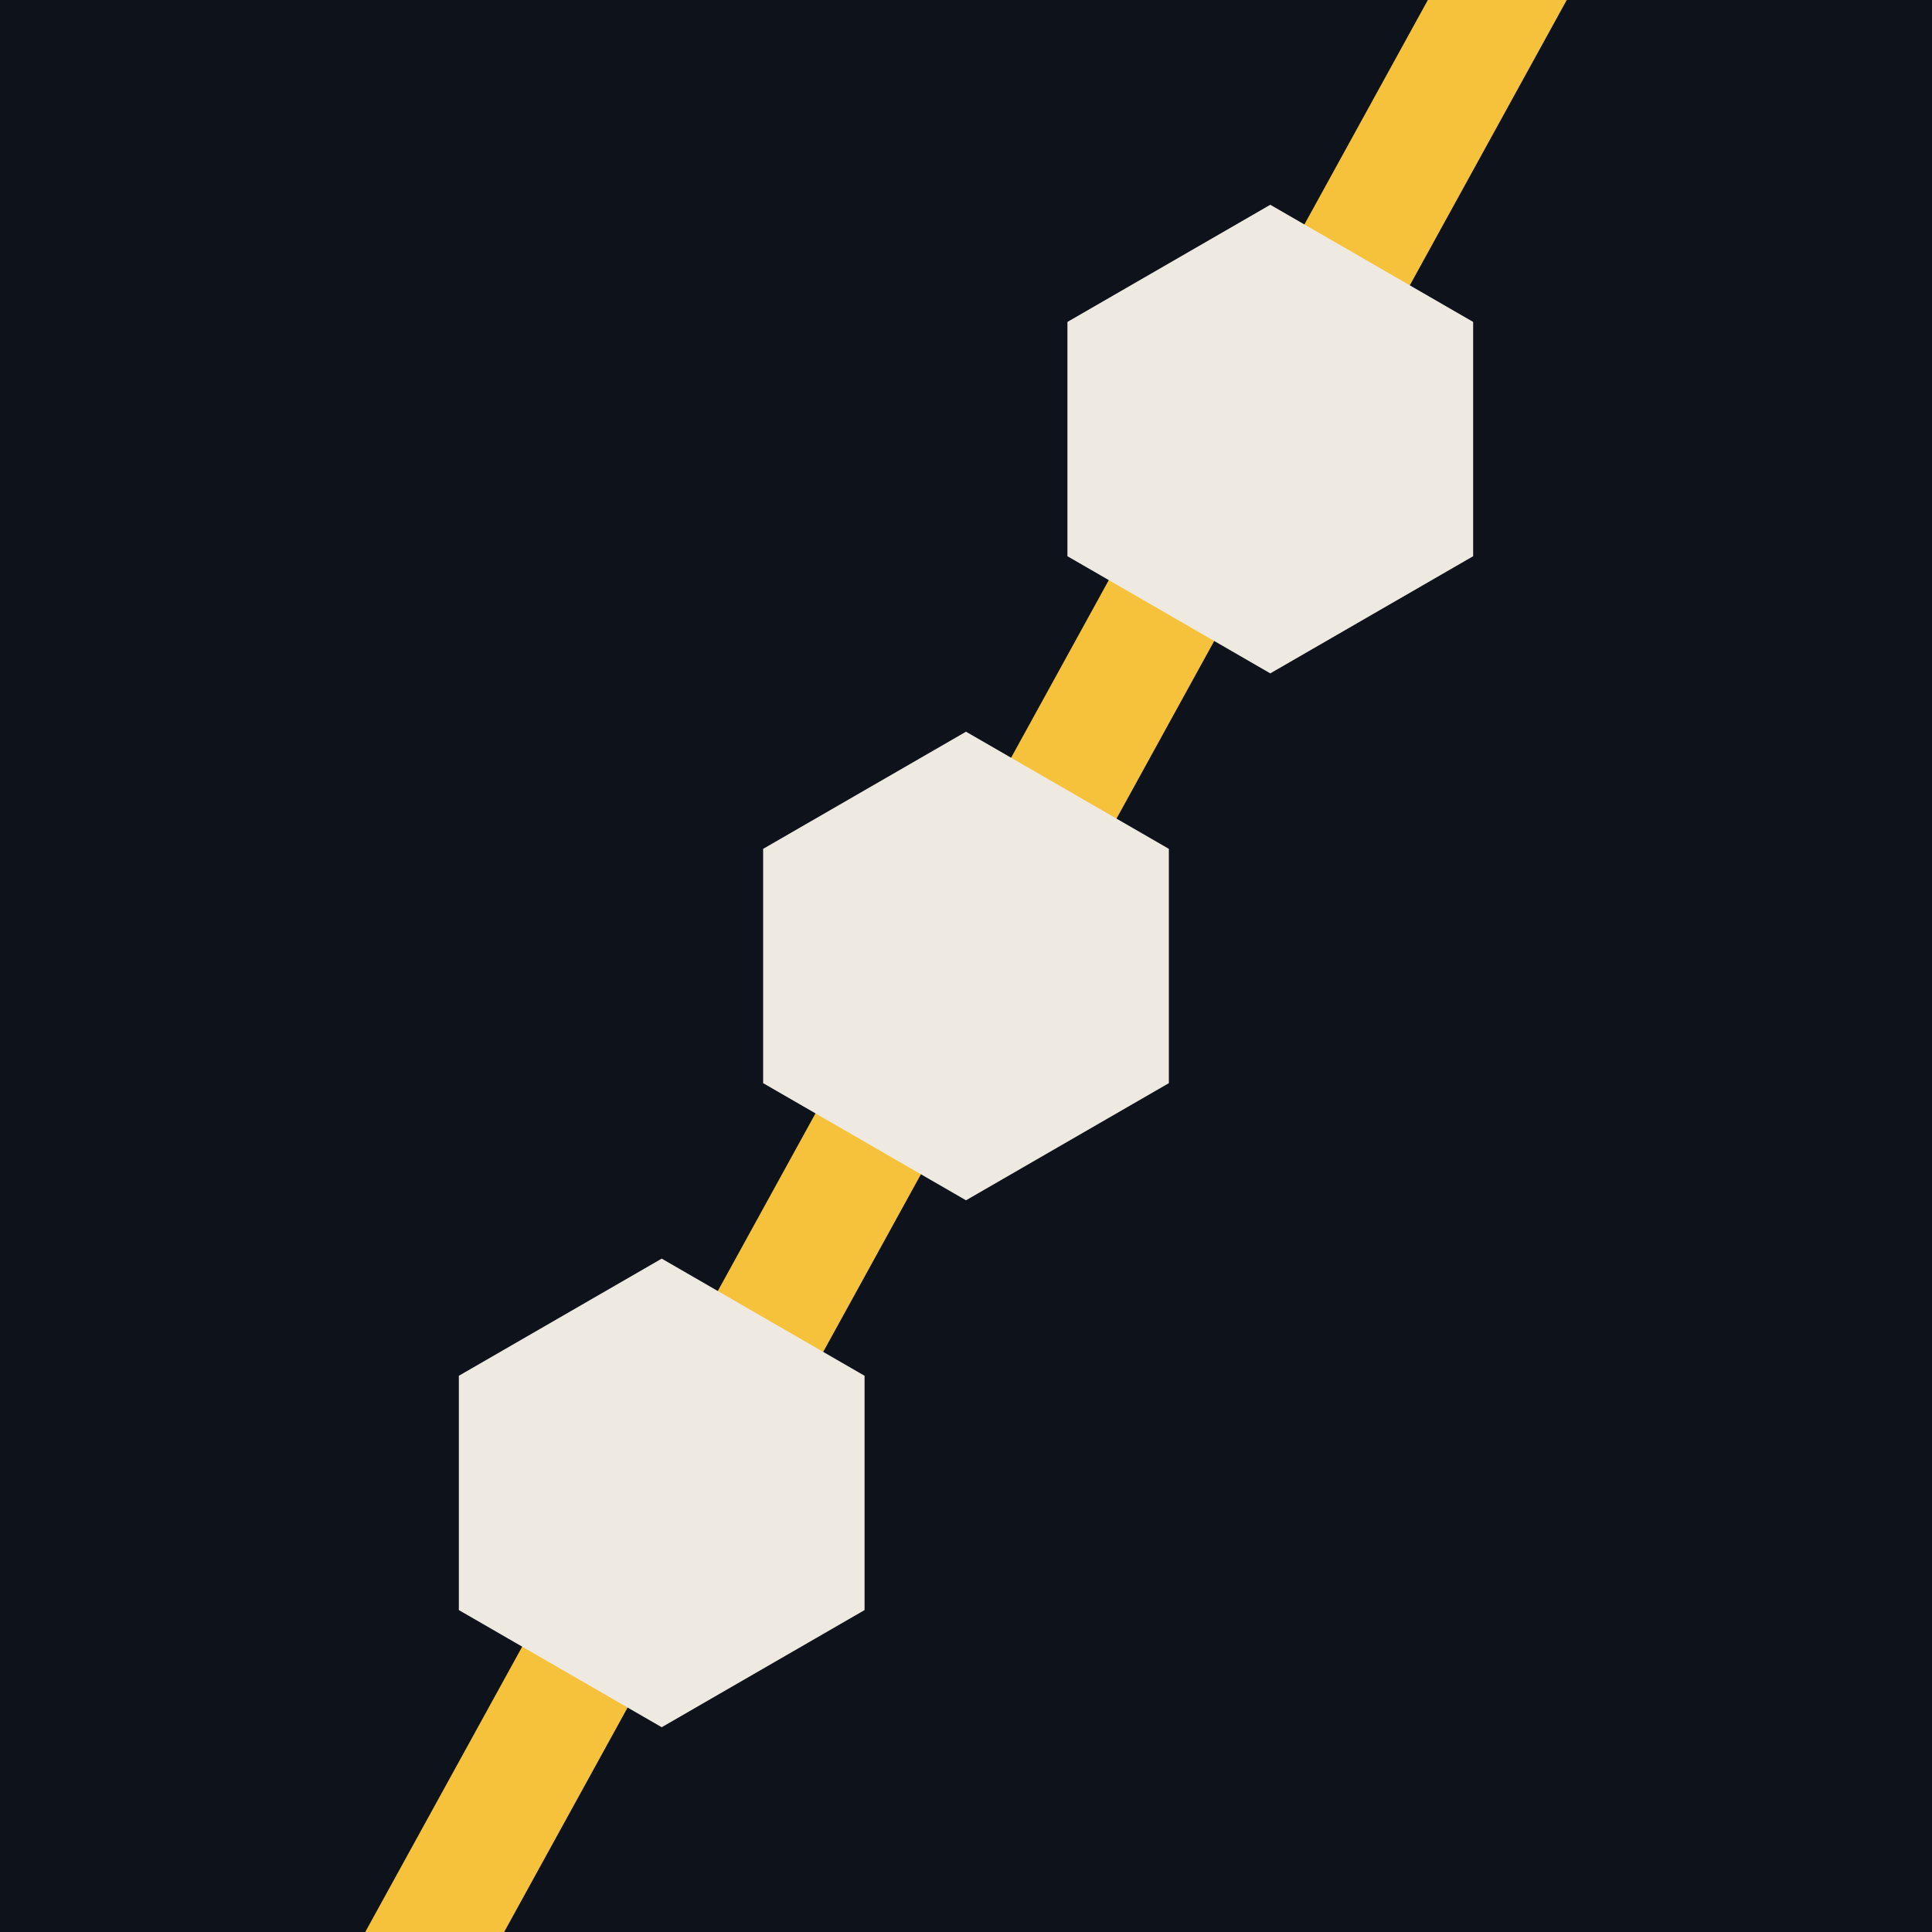
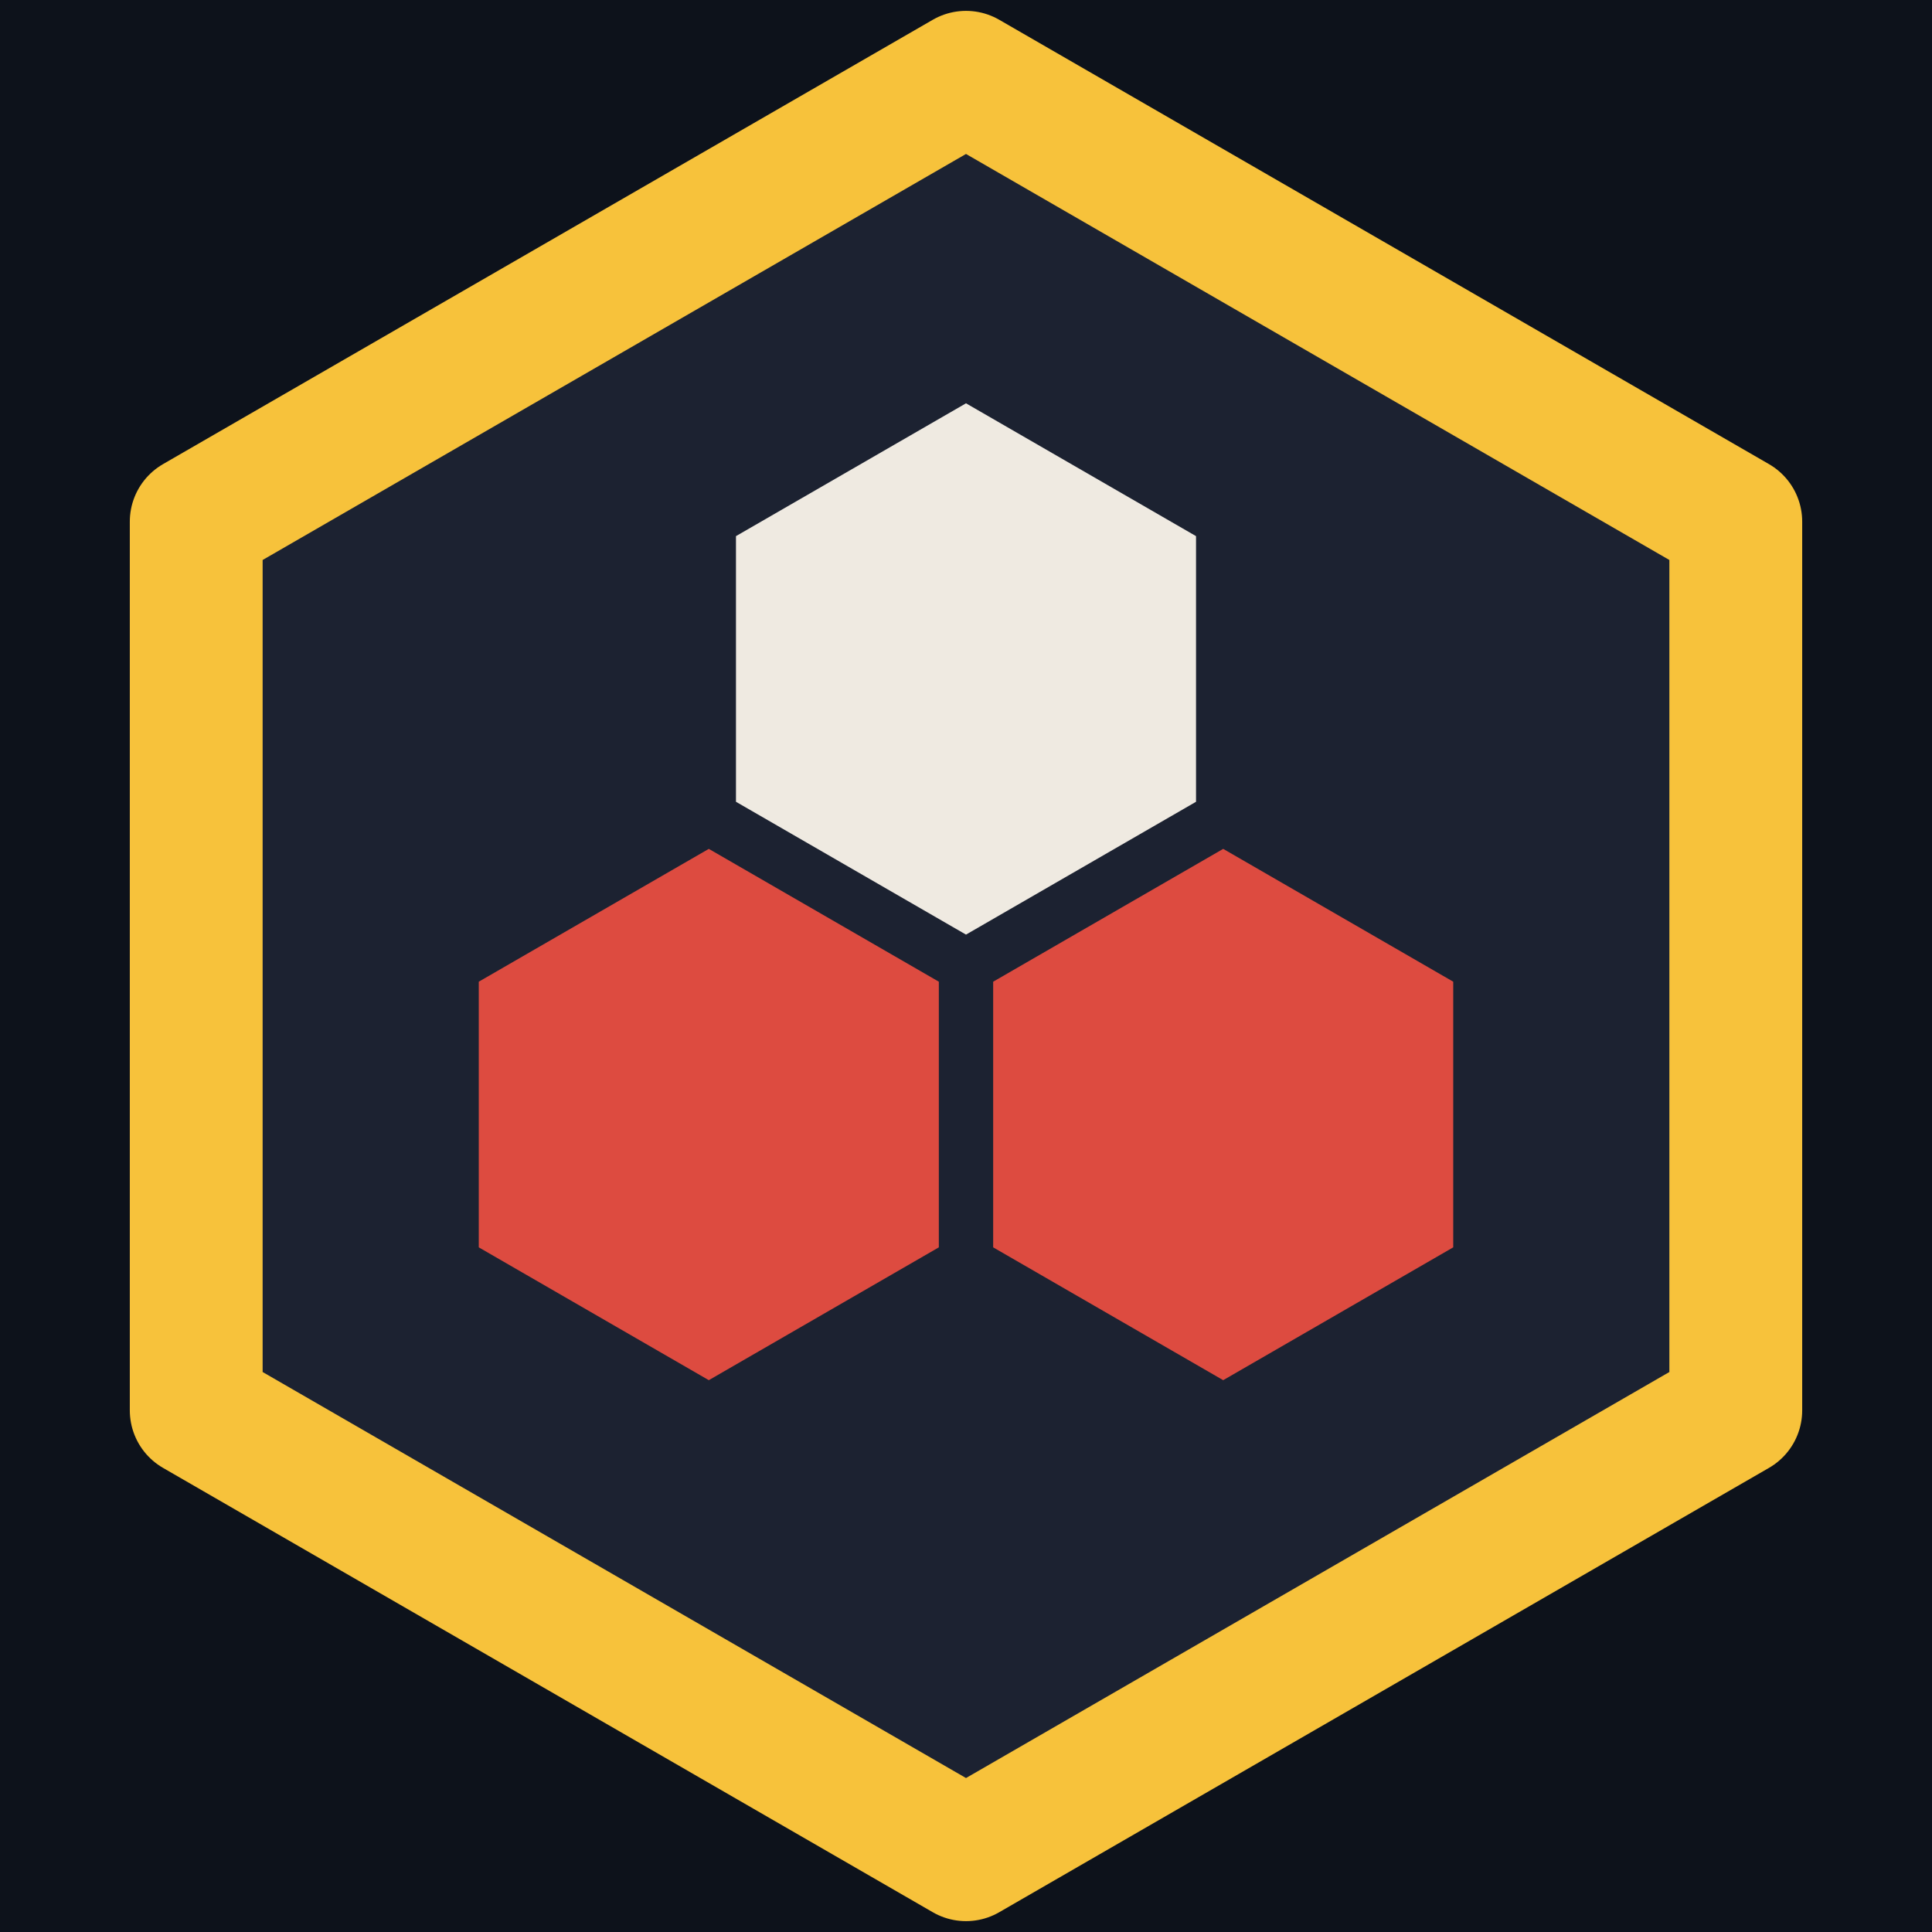
<svg xmlns="http://www.w3.org/2000/svg" viewBox="0 0 32 32">
  <rect width="32" height="32" fill="#0d121b" />
-   <g transform="translate(2.56 2.56) scale(.84)">
-     <path stroke="#f7c23b" stroke-width="2.4" d="M5 36L27 -4" />
-     <path fill="#efeae1" d="M22 .99l4 2.31v4.62l-4 2.31-4-2.31V3.3zM16 11.38l4 2.31v4.62l-4 2.31-4-2.31v-4.62zM10 21.77l4 2.31v4.62l-4 2.31-4-2.31v-4.62z" />
-   </g>
+   <path fill="#1c2231" stroke="#f7c23b" stroke-width="2.2" stroke-linejoin="round" d="M16 1.28L28.75 8.64L28.75 23.36L16 30.72L3.25 23.36L3.25 8.64Z" />
+   <path fill="#efeae1" d="M16 6.68L19.81 8.88V13.28L16 15.48L12.19 13.28V8.88Z" />
+   <path fill="#dd4b40" d="M11.74 14.06L15.55 16.26V20.66L11.74 22.86L7.93 20.66V16.26ZM20.26 14.06L24.07 16.26V20.66L20.26 22.86L16.45 20.66V16.26Z" />
</svg>
